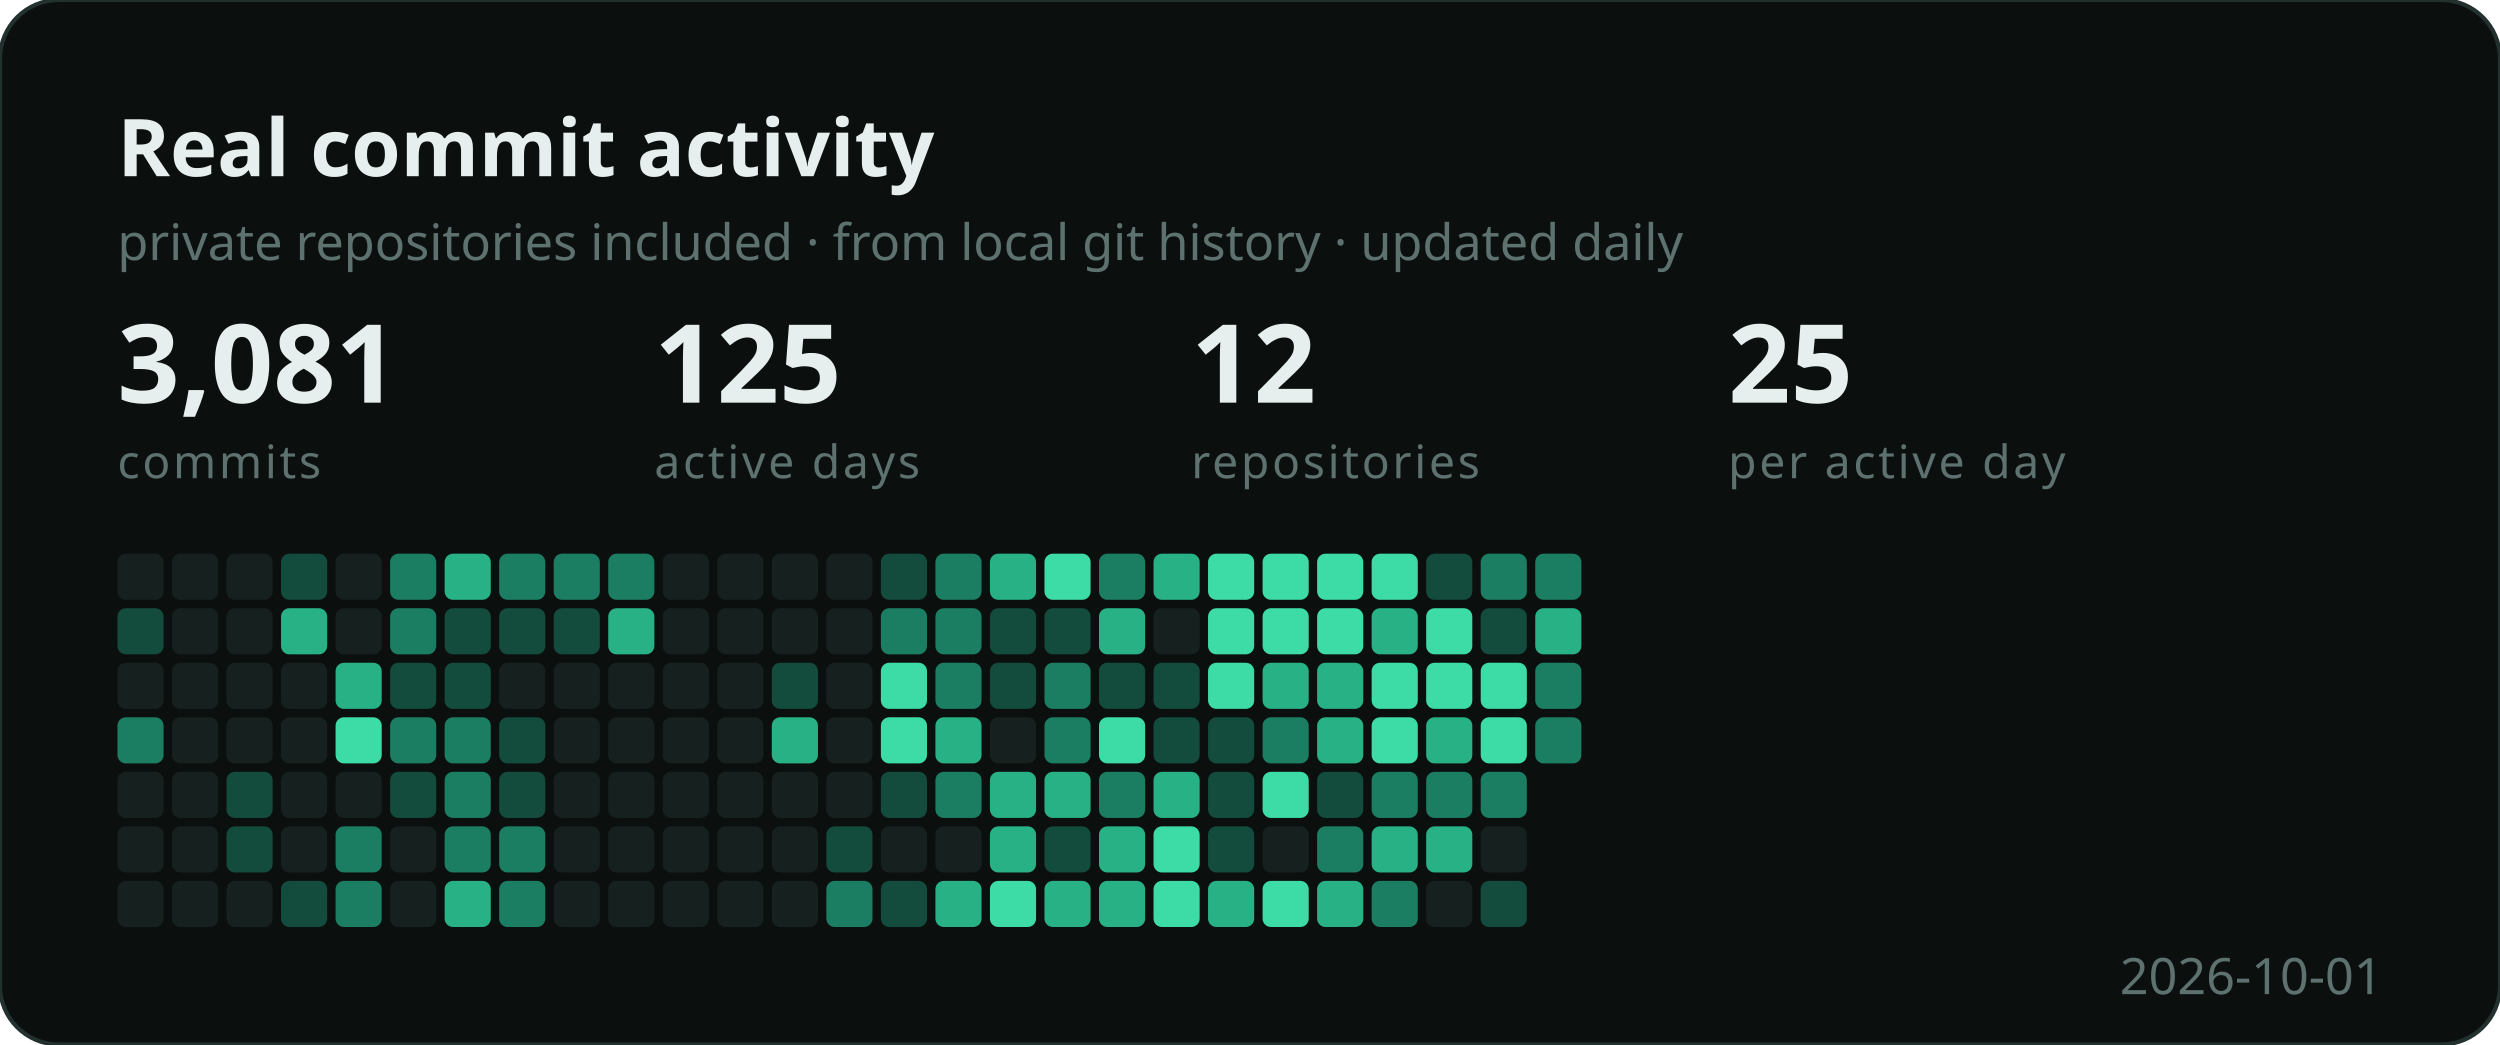
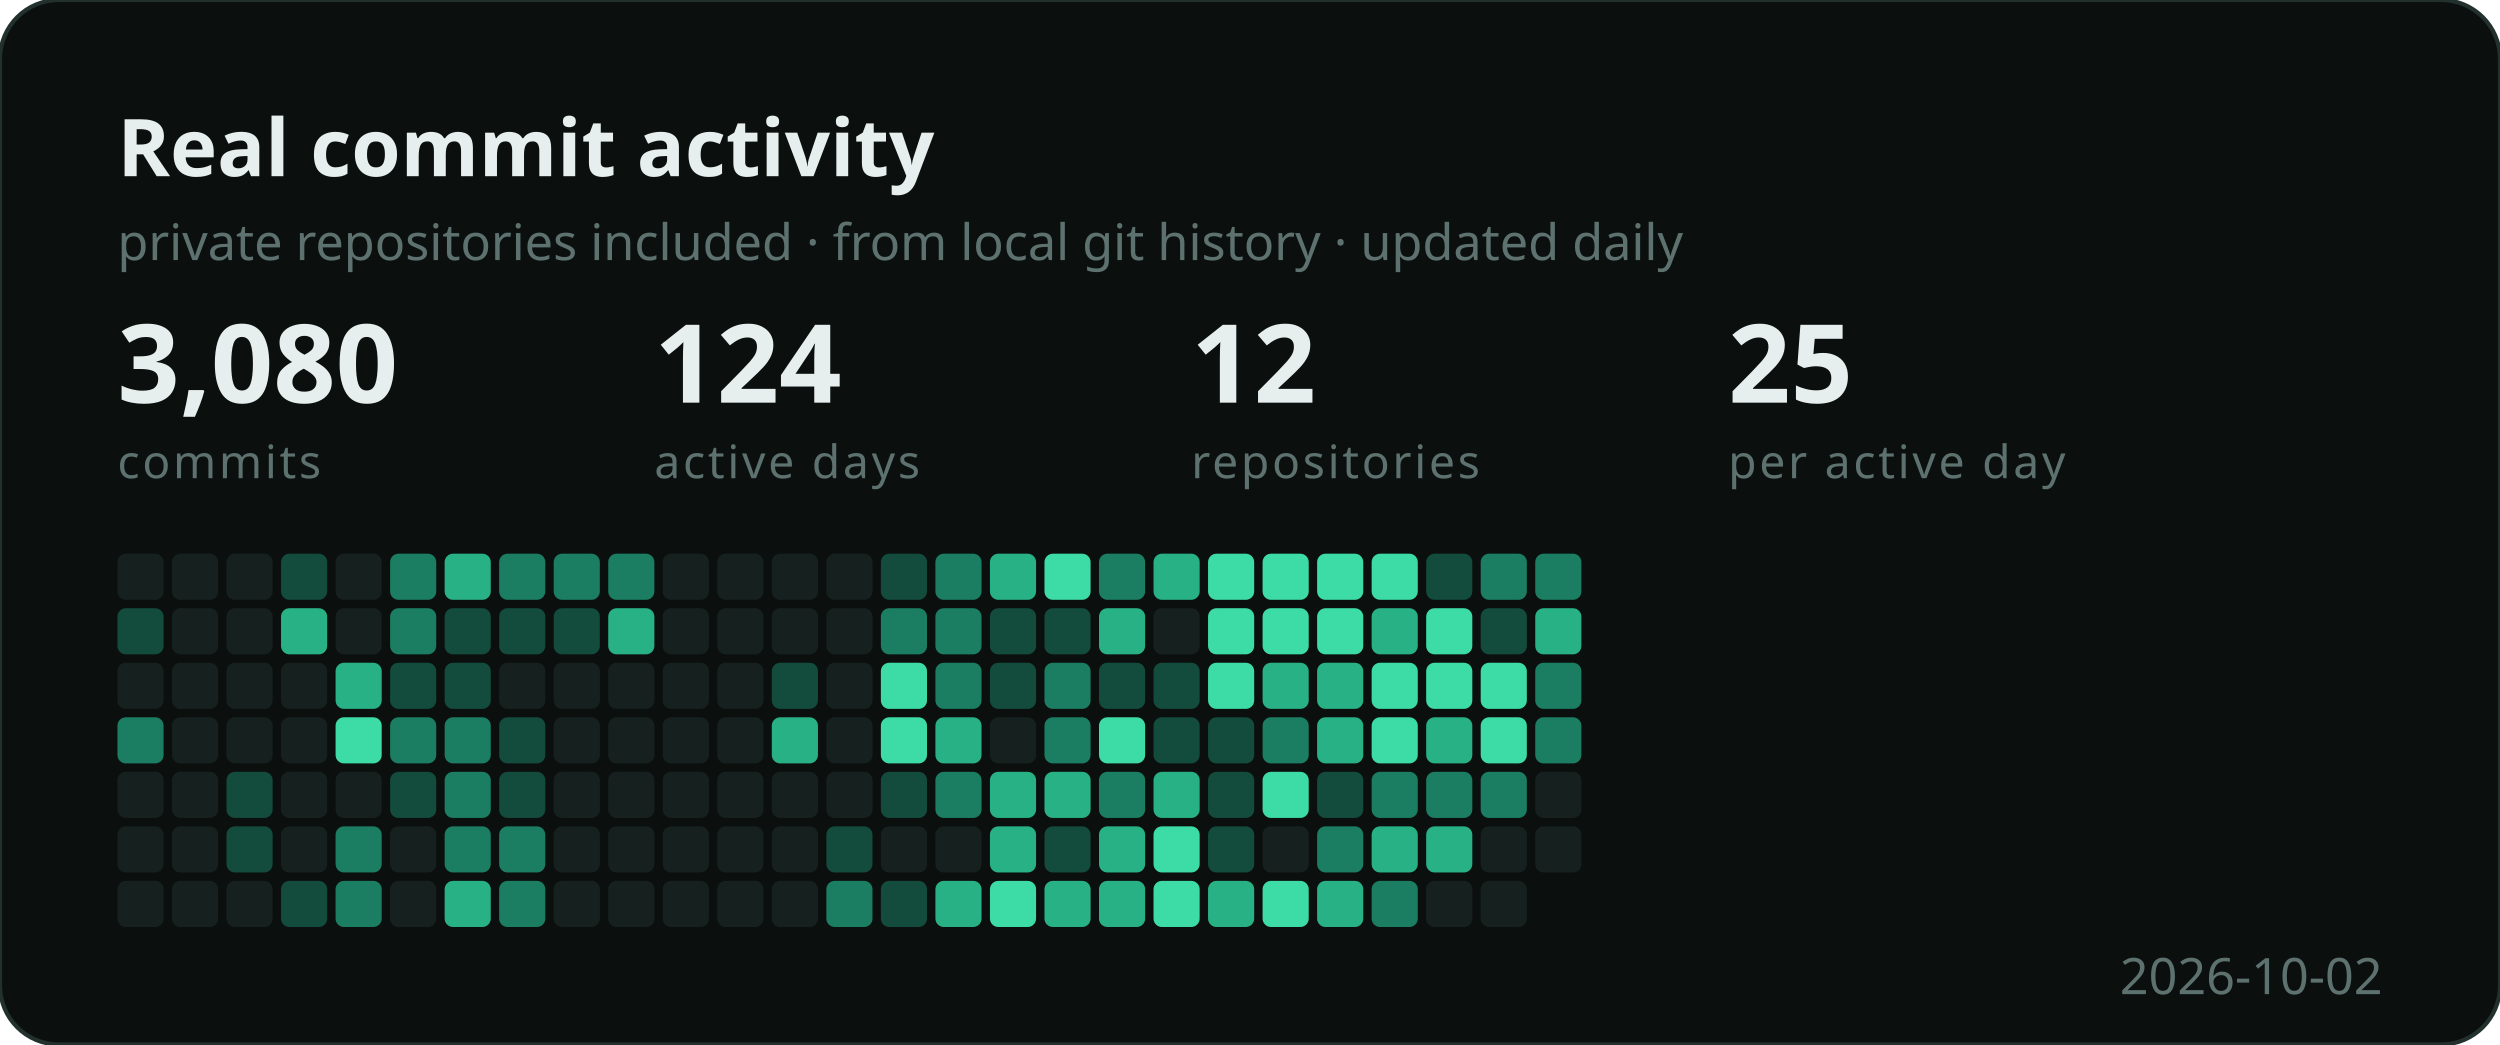
<svg xmlns="http://www.w3.org/2000/svg" width="596" height="249" viewBox="0 0 596 249" role="img" aria-label="Developer activity">
  <style>
    .b { font: 700 19px "Segoe UI", Ubuntu, sans-serif; fill: #e6efed; }
    .s { font: 400 12px "Segoe UI", Ubuntu, sans-serif; fill: #5d716e; }
    .n { font: 700 26px "Segoe UI", Ubuntu, sans-serif; fill: #e6efed; }
    .e { font: 400 11px "Segoe UI", Ubuntu, sans-serif; fill: #5d716e;
          letter-spacing: .06em; text-transform: uppercase; }
  </style>
  <rect width="596" height="249" rx="14" fill="#0b0f0e" stroke="#22302e" />
  <text x="28" y="42" class="b">Real commit activity</text>
  <text x="28" y="62" class="s">private repositories included · from local git history · updated daily</text>
-   <text x="28" y="96" class="n">3,081</text>
+   <text x="28" y="96" class="n">3,080</text>
  <text x="28" y="114" class="e">commits</text>
-   <text x="156" y="96" class="n">125</text>
+   <text x="156" y="96" class="n">124</text>
  <text x="156" y="114" class="e">active days</text>
  <text x="284" y="96" class="n">12</text>
  <text x="284" y="114" class="e">repositories</text>
  <text x="412" y="96" class="n">25</text>
  <text x="412" y="114" class="e">per active day</text>
  <g transform="translate(28,132)">
    <rect x="0" y="0" width="11" height="11" rx="2" fill="#16211f" />
    <rect x="0" y="13" width="11" height="11" rx="2" fill="#134b3c" />
    <rect x="0" y="26" width="11" height="11" rx="2" fill="#16211f" />
    <rect x="0" y="39" width="11" height="11" rx="2" fill="#1b7d61" />
    <rect x="0" y="52" width="11" height="11" rx="2" fill="#16211f" />
    <rect x="0" y="65" width="11" height="11" rx="2" fill="#16211f" />
    <rect x="0" y="78" width="11" height="11" rx="2" fill="#16211f" />
    <rect x="13" y="0" width="11" height="11" rx="2" fill="#16211f" />
    <rect x="13" y="13" width="11" height="11" rx="2" fill="#16211f" />
    <rect x="13" y="26" width="11" height="11" rx="2" fill="#16211f" />
    <rect x="13" y="39" width="11" height="11" rx="2" fill="#16211f" />
    <rect x="13" y="52" width="11" height="11" rx="2" fill="#16211f" />
    <rect x="13" y="65" width="11" height="11" rx="2" fill="#16211f" />
    <rect x="13" y="78" width="11" height="11" rx="2" fill="#16211f" />
    <rect x="26" y="0" width="11" height="11" rx="2" fill="#16211f" />
    <rect x="26" y="13" width="11" height="11" rx="2" fill="#16211f" />
    <rect x="26" y="26" width="11" height="11" rx="2" fill="#16211f" />
    <rect x="26" y="39" width="11" height="11" rx="2" fill="#16211f" />
    <rect x="26" y="52" width="11" height="11" rx="2" fill="#134b3c" />
    <rect x="26" y="65" width="11" height="11" rx="2" fill="#134b3c" />
    <rect x="26" y="78" width="11" height="11" rx="2" fill="#16211f" />
    <rect x="39" y="0" width="11" height="11" rx="2" fill="#134b3c" />
    <rect x="39" y="13" width="11" height="11" rx="2" fill="#28b184" />
    <rect x="39" y="26" width="11" height="11" rx="2" fill="#16211f" />
    <rect x="39" y="39" width="11" height="11" rx="2" fill="#16211f" />
    <rect x="39" y="52" width="11" height="11" rx="2" fill="#16211f" />
    <rect x="39" y="65" width="11" height="11" rx="2" fill="#16211f" />
    <rect x="39" y="78" width="11" height="11" rx="2" fill="#134b3c" />
    <rect x="52" y="0" width="11" height="11" rx="2" fill="#16211f" />
    <rect x="52" y="13" width="11" height="11" rx="2" fill="#16211f" />
    <rect x="52" y="26" width="11" height="11" rx="2" fill="#28b184" />
    <rect x="52" y="39" width="11" height="11" rx="2" fill="#3ddba6" />
    <rect x="52" y="52" width="11" height="11" rx="2" fill="#16211f" />
    <rect x="52" y="65" width="11" height="11" rx="2" fill="#1b7d61" />
    <rect x="52" y="78" width="11" height="11" rx="2" fill="#1b7d61" />
    <rect x="65" y="0" width="11" height="11" rx="2" fill="#1b7d61" />
    <rect x="65" y="13" width="11" height="11" rx="2" fill="#1b7d61" />
    <rect x="65" y="26" width="11" height="11" rx="2" fill="#134b3c" />
    <rect x="65" y="39" width="11" height="11" rx="2" fill="#1b7d61" />
    <rect x="65" y="52" width="11" height="11" rx="2" fill="#134b3c" />
    <rect x="65" y="65" width="11" height="11" rx="2" fill="#16211f" />
    <rect x="65" y="78" width="11" height="11" rx="2" fill="#16211f" />
    <rect x="78" y="0" width="11" height="11" rx="2" fill="#28b184" />
    <rect x="78" y="13" width="11" height="11" rx="2" fill="#134b3c" />
    <rect x="78" y="26" width="11" height="11" rx="2" fill="#134b3c" />
    <rect x="78" y="39" width="11" height="11" rx="2" fill="#1b7d61" />
    <rect x="78" y="52" width="11" height="11" rx="2" fill="#1b7d61" />
    <rect x="78" y="65" width="11" height="11" rx="2" fill="#1b7d61" />
    <rect x="78" y="78" width="11" height="11" rx="2" fill="#28b184" />
    <rect x="91" y="0" width="11" height="11" rx="2" fill="#1b7d61" />
    <rect x="91" y="13" width="11" height="11" rx="2" fill="#134b3c" />
    <rect x="91" y="26" width="11" height="11" rx="2" fill="#16211f" />
    <rect x="91" y="39" width="11" height="11" rx="2" fill="#134b3c" />
    <rect x="91" y="52" width="11" height="11" rx="2" fill="#134b3c" />
    <rect x="91" y="65" width="11" height="11" rx="2" fill="#1b7d61" />
    <rect x="91" y="78" width="11" height="11" rx="2" fill="#1b7d61" />
    <rect x="104" y="0" width="11" height="11" rx="2" fill="#1b7d61" />
    <rect x="104" y="13" width="11" height="11" rx="2" fill="#134b3c" />
    <rect x="104" y="26" width="11" height="11" rx="2" fill="#16211f" />
    <rect x="104" y="39" width="11" height="11" rx="2" fill="#16211f" />
    <rect x="104" y="52" width="11" height="11" rx="2" fill="#16211f" />
    <rect x="104" y="65" width="11" height="11" rx="2" fill="#16211f" />
    <rect x="104" y="78" width="11" height="11" rx="2" fill="#16211f" />
    <rect x="117" y="0" width="11" height="11" rx="2" fill="#1b7d61" />
    <rect x="117" y="13" width="11" height="11" rx="2" fill="#28b184" />
    <rect x="117" y="26" width="11" height="11" rx="2" fill="#16211f" />
    <rect x="117" y="39" width="11" height="11" rx="2" fill="#16211f" />
    <rect x="117" y="52" width="11" height="11" rx="2" fill="#16211f" />
    <rect x="117" y="65" width="11" height="11" rx="2" fill="#16211f" />
    <rect x="117" y="78" width="11" height="11" rx="2" fill="#16211f" />
    <rect x="130" y="0" width="11" height="11" rx="2" fill="#16211f" />
    <rect x="130" y="13" width="11" height="11" rx="2" fill="#16211f" />
    <rect x="130" y="26" width="11" height="11" rx="2" fill="#16211f" />
    <rect x="130" y="39" width="11" height="11" rx="2" fill="#16211f" />
    <rect x="130" y="52" width="11" height="11" rx="2" fill="#16211f" />
    <rect x="130" y="65" width="11" height="11" rx="2" fill="#16211f" />
    <rect x="130" y="78" width="11" height="11" rx="2" fill="#16211f" />
    <rect x="143" y="0" width="11" height="11" rx="2" fill="#16211f" />
    <rect x="143" y="13" width="11" height="11" rx="2" fill="#16211f" />
    <rect x="143" y="26" width="11" height="11" rx="2" fill="#16211f" />
    <rect x="143" y="39" width="11" height="11" rx="2" fill="#16211f" />
    <rect x="143" y="52" width="11" height="11" rx="2" fill="#16211f" />
    <rect x="143" y="65" width="11" height="11" rx="2" fill="#16211f" />
    <rect x="143" y="78" width="11" height="11" rx="2" fill="#16211f" />
    <rect x="156" y="0" width="11" height="11" rx="2" fill="#16211f" />
    <rect x="156" y="13" width="11" height="11" rx="2" fill="#16211f" />
    <rect x="156" y="26" width="11" height="11" rx="2" fill="#134b3c" />
    <rect x="156" y="39" width="11" height="11" rx="2" fill="#28b184" />
    <rect x="156" y="52" width="11" height="11" rx="2" fill="#16211f" />
    <rect x="156" y="65" width="11" height="11" rx="2" fill="#16211f" />
    <rect x="156" y="78" width="11" height="11" rx="2" fill="#16211f" />
    <rect x="169" y="0" width="11" height="11" rx="2" fill="#16211f" />
    <rect x="169" y="13" width="11" height="11" rx="2" fill="#16211f" />
    <rect x="169" y="26" width="11" height="11" rx="2" fill="#16211f" />
    <rect x="169" y="39" width="11" height="11" rx="2" fill="#16211f" />
    <rect x="169" y="52" width="11" height="11" rx="2" fill="#16211f" />
    <rect x="169" y="65" width="11" height="11" rx="2" fill="#134b3c" />
    <rect x="169" y="78" width="11" height="11" rx="2" fill="#1b7d61" />
    <rect x="182" y="0" width="11" height="11" rx="2" fill="#134b3c" />
    <rect x="182" y="13" width="11" height="11" rx="2" fill="#1b7d61" />
    <rect x="182" y="26" width="11" height="11" rx="2" fill="#3ddba6" />
    <rect x="182" y="39" width="11" height="11" rx="2" fill="#3ddba6" />
    <rect x="182" y="52" width="11" height="11" rx="2" fill="#134b3c" />
    <rect x="182" y="65" width="11" height="11" rx="2" fill="#16211f" />
    <rect x="182" y="78" width="11" height="11" rx="2" fill="#134b3c" />
    <rect x="195" y="0" width="11" height="11" rx="2" fill="#1b7d61" />
    <rect x="195" y="13" width="11" height="11" rx="2" fill="#1b7d61" />
    <rect x="195" y="26" width="11" height="11" rx="2" fill="#1b7d61" />
    <rect x="195" y="39" width="11" height="11" rx="2" fill="#28b184" />
    <rect x="195" y="52" width="11" height="11" rx="2" fill="#1b7d61" />
    <rect x="195" y="65" width="11" height="11" rx="2" fill="#16211f" />
    <rect x="195" y="78" width="11" height="11" rx="2" fill="#28b184" />
    <rect x="208" y="0" width="11" height="11" rx="2" fill="#28b184" />
    <rect x="208" y="13" width="11" height="11" rx="2" fill="#134b3c" />
    <rect x="208" y="26" width="11" height="11" rx="2" fill="#134b3c" />
    <rect x="208" y="39" width="11" height="11" rx="2" fill="#16211f" />
    <rect x="208" y="52" width="11" height="11" rx="2" fill="#28b184" />
    <rect x="208" y="65" width="11" height="11" rx="2" fill="#28b184" />
    <rect x="208" y="78" width="11" height="11" rx="2" fill="#3ddba6" />
    <rect x="221" y="0" width="11" height="11" rx="2" fill="#3ddba6" />
    <rect x="221" y="13" width="11" height="11" rx="2" fill="#134b3c" />
    <rect x="221" y="26" width="11" height="11" rx="2" fill="#1b7d61" />
    <rect x="221" y="39" width="11" height="11" rx="2" fill="#1b7d61" />
    <rect x="221" y="52" width="11" height="11" rx="2" fill="#28b184" />
    <rect x="221" y="65" width="11" height="11" rx="2" fill="#134b3c" />
    <rect x="221" y="78" width="11" height="11" rx="2" fill="#28b184" />
    <rect x="234" y="0" width="11" height="11" rx="2" fill="#1b7d61" />
    <rect x="234" y="13" width="11" height="11" rx="2" fill="#28b184" />
    <rect x="234" y="26" width="11" height="11" rx="2" fill="#134b3c" />
    <rect x="234" y="39" width="11" height="11" rx="2" fill="#3ddba6" />
    <rect x="234" y="52" width="11" height="11" rx="2" fill="#1b7d61" />
    <rect x="234" y="65" width="11" height="11" rx="2" fill="#28b184" />
    <rect x="234" y="78" width="11" height="11" rx="2" fill="#28b184" />
    <rect x="247" y="0" width="11" height="11" rx="2" fill="#28b184" />
    <rect x="247" y="13" width="11" height="11" rx="2" fill="#16211f" />
    <rect x="247" y="26" width="11" height="11" rx="2" fill="#134b3c" />
    <rect x="247" y="39" width="11" height="11" rx="2" fill="#134b3c" />
    <rect x="247" y="52" width="11" height="11" rx="2" fill="#28b184" />
    <rect x="247" y="65" width="11" height="11" rx="2" fill="#3ddba6" />
    <rect x="247" y="78" width="11" height="11" rx="2" fill="#3ddba6" />
    <rect x="260" y="0" width="11" height="11" rx="2" fill="#3ddba6" />
    <rect x="260" y="13" width="11" height="11" rx="2" fill="#3ddba6" />
    <rect x="260" y="26" width="11" height="11" rx="2" fill="#3ddba6" />
    <rect x="260" y="39" width="11" height="11" rx="2" fill="#134b3c" />
    <rect x="260" y="52" width="11" height="11" rx="2" fill="#134b3c" />
    <rect x="260" y="65" width="11" height="11" rx="2" fill="#134b3c" />
    <rect x="260" y="78" width="11" height="11" rx="2" fill="#28b184" />
    <rect x="273" y="0" width="11" height="11" rx="2" fill="#3ddba6" />
    <rect x="273" y="13" width="11" height="11" rx="2" fill="#3ddba6" />
    <rect x="273" y="26" width="11" height="11" rx="2" fill="#28b184" />
    <rect x="273" y="39" width="11" height="11" rx="2" fill="#1b7d61" />
    <rect x="273" y="52" width="11" height="11" rx="2" fill="#3ddba6" />
    <rect x="273" y="65" width="11" height="11" rx="2" fill="#16211f" />
    <rect x="273" y="78" width="11" height="11" rx="2" fill="#3ddba6" />
    <rect x="286" y="0" width="11" height="11" rx="2" fill="#3ddba6" />
    <rect x="286" y="13" width="11" height="11" rx="2" fill="#3ddba6" />
    <rect x="286" y="26" width="11" height="11" rx="2" fill="#28b184" />
    <rect x="286" y="39" width="11" height="11" rx="2" fill="#28b184" />
    <rect x="286" y="52" width="11" height="11" rx="2" fill="#134b3c" />
    <rect x="286" y="65" width="11" height="11" rx="2" fill="#1b7d61" />
    <rect x="286" y="78" width="11" height="11" rx="2" fill="#28b184" />
    <rect x="299" y="0" width="11" height="11" rx="2" fill="#3ddba6" />
    <rect x="299" y="13" width="11" height="11" rx="2" fill="#28b184" />
    <rect x="299" y="26" width="11" height="11" rx="2" fill="#3ddba6" />
    <rect x="299" y="39" width="11" height="11" rx="2" fill="#3ddba6" />
    <rect x="299" y="52" width="11" height="11" rx="2" fill="#1b7d61" />
    <rect x="299" y="65" width="11" height="11" rx="2" fill="#28b184" />
    <rect x="299" y="78" width="11" height="11" rx="2" fill="#1b7d61" />
    <rect x="312" y="0" width="11" height="11" rx="2" fill="#134b3c" />
    <rect x="312" y="13" width="11" height="11" rx="2" fill="#3ddba6" />
    <rect x="312" y="26" width="11" height="11" rx="2" fill="#3ddba6" />
    <rect x="312" y="39" width="11" height="11" rx="2" fill="#28b184" />
    <rect x="312" y="52" width="11" height="11" rx="2" fill="#1b7d61" />
    <rect x="312" y="65" width="11" height="11" rx="2" fill="#28b184" />
    <rect x="312" y="78" width="11" height="11" rx="2" fill="#16211f" />
    <rect x="325" y="0" width="11" height="11" rx="2" fill="#1b7d61" />
    <rect x="325" y="13" width="11" height="11" rx="2" fill="#134b3c" />
    <rect x="325" y="26" width="11" height="11" rx="2" fill="#3ddba6" />
    <rect x="325" y="39" width="11" height="11" rx="2" fill="#3ddba6" />
    <rect x="325" y="52" width="11" height="11" rx="2" fill="#1b7d61" />
    <rect x="325" y="65" width="11" height="11" rx="2" fill="#16211f" />
-     <rect x="325" y="78" width="11" height="11" rx="2" fill="#134b3c" />
+     <rect x="325" y="78" width="11" height="11" rx="2" fill="#16211f" />
    <rect x="338" y="0" width="11" height="11" rx="2" fill="#1b7d61" />
    <rect x="338" y="13" width="11" height="11" rx="2" fill="#28b184" />
    <rect x="338" y="26" width="11" height="11" rx="2" fill="#1b7d61" />
    <rect x="338" y="39" width="11" height="11" rx="2" fill="#1b7d61" />
+     <rect x="338" y="52" width="11" height="11" rx="2" fill="#16211f" />
+     <rect x="338" y="65" width="11" height="11" rx="2" fill="#16211f" />
  </g>
-   <text x="568" y="237" class="s" text-anchor="end">2026-10-01</text>
+   <text x="568" y="237" class="s" text-anchor="end">2026-10-02</text>
</svg>
